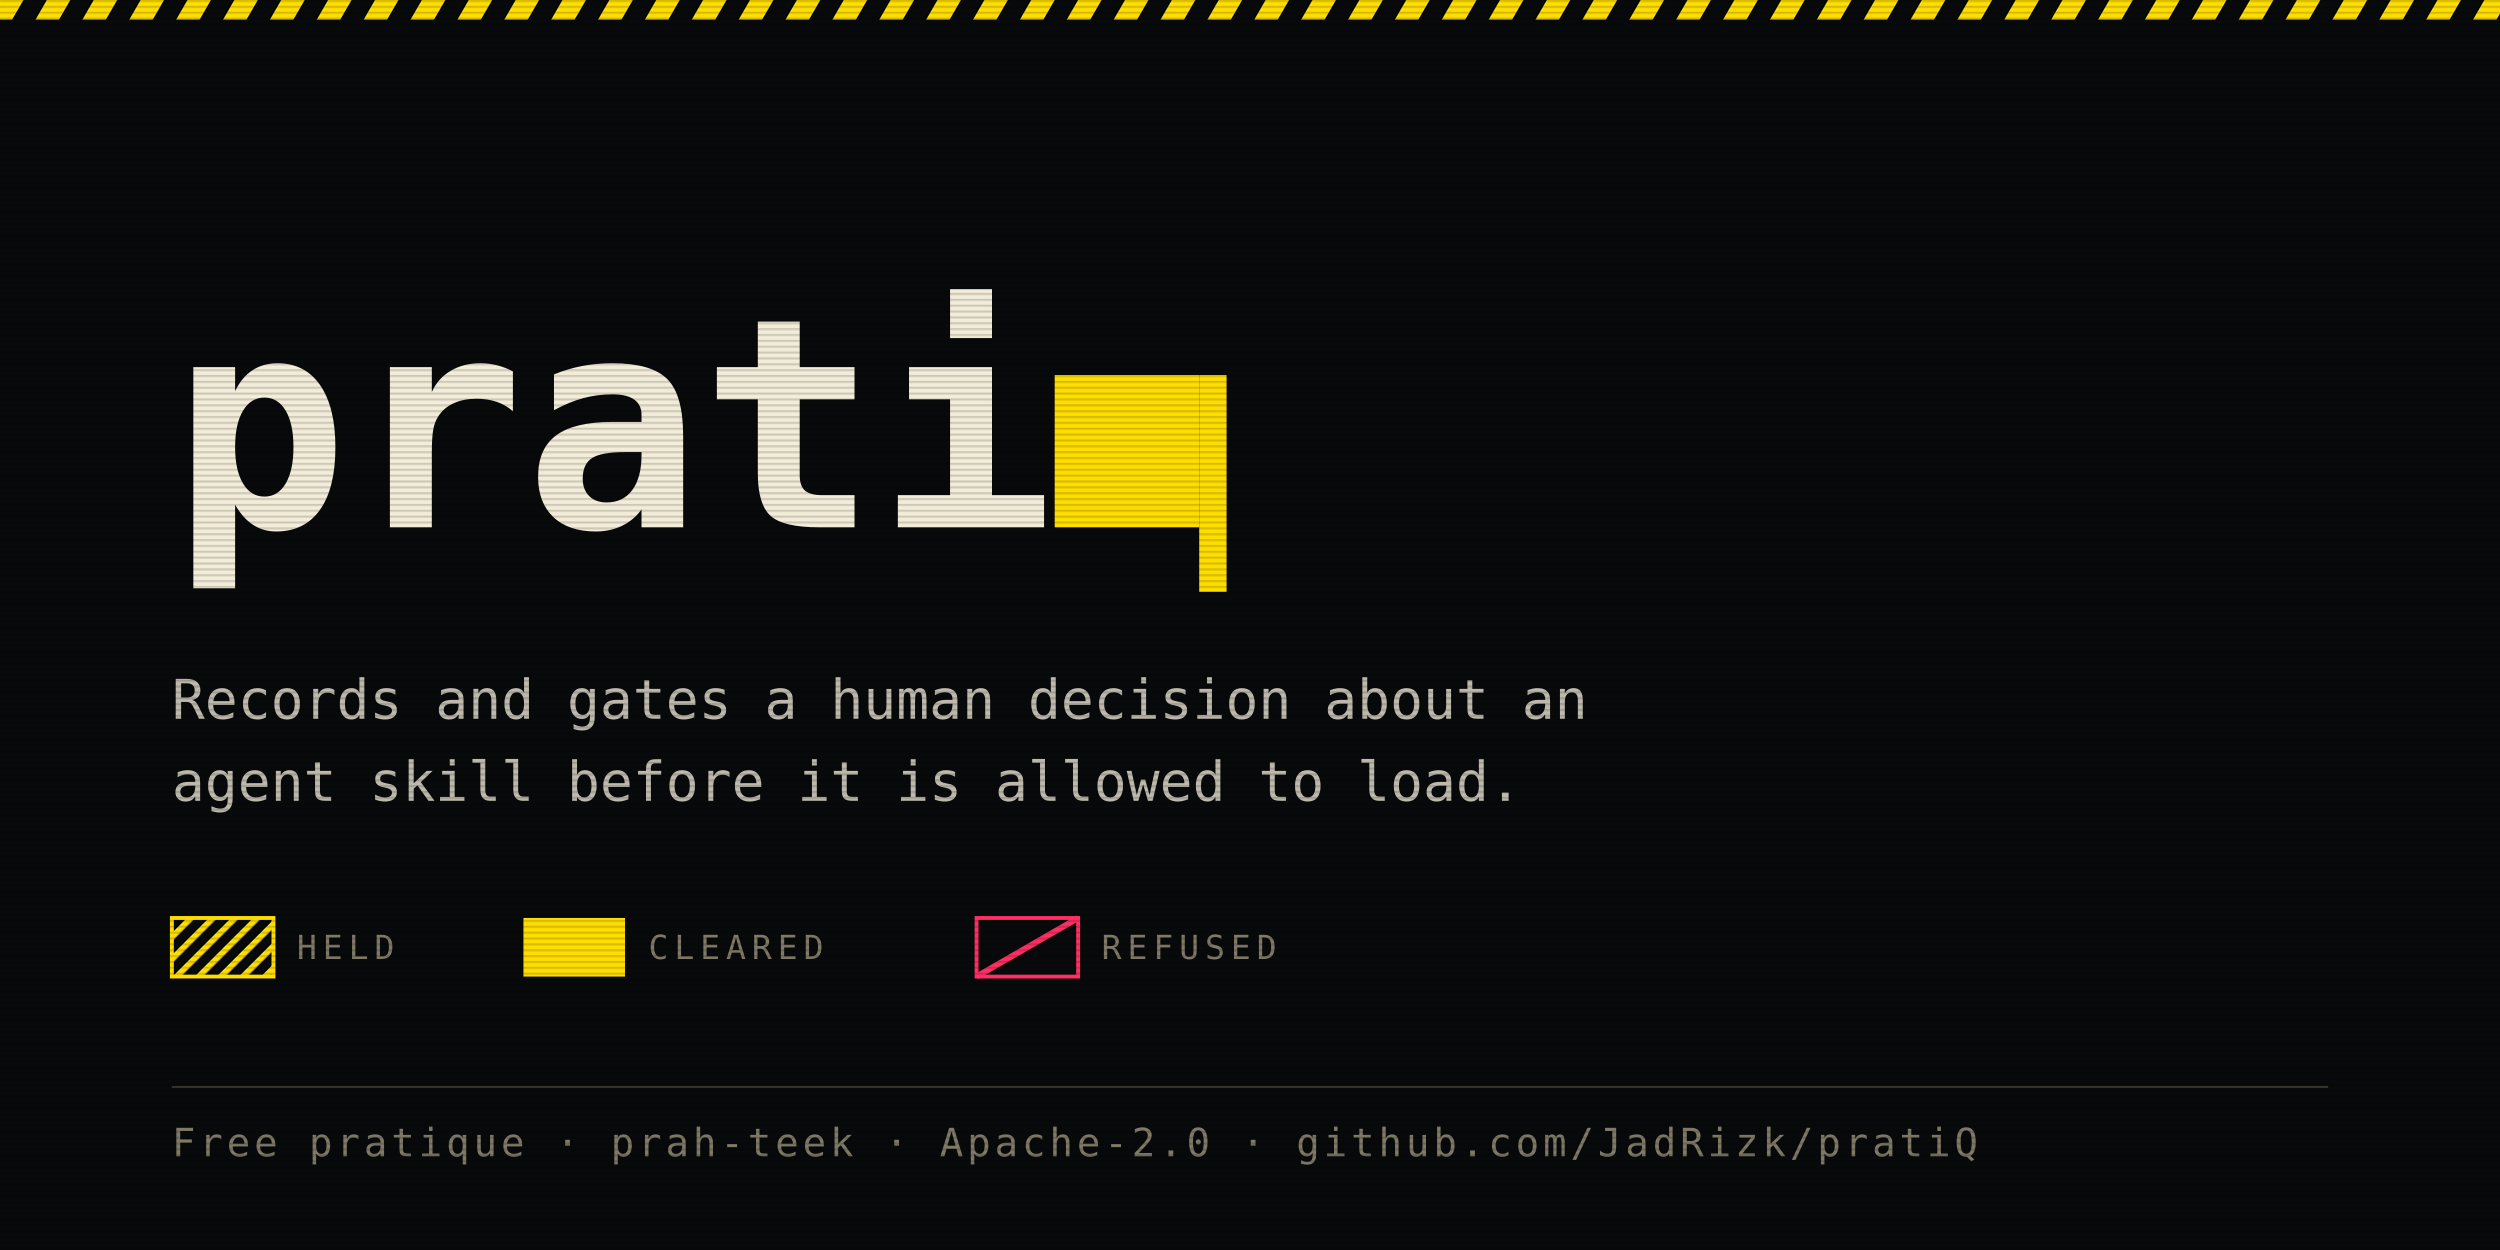
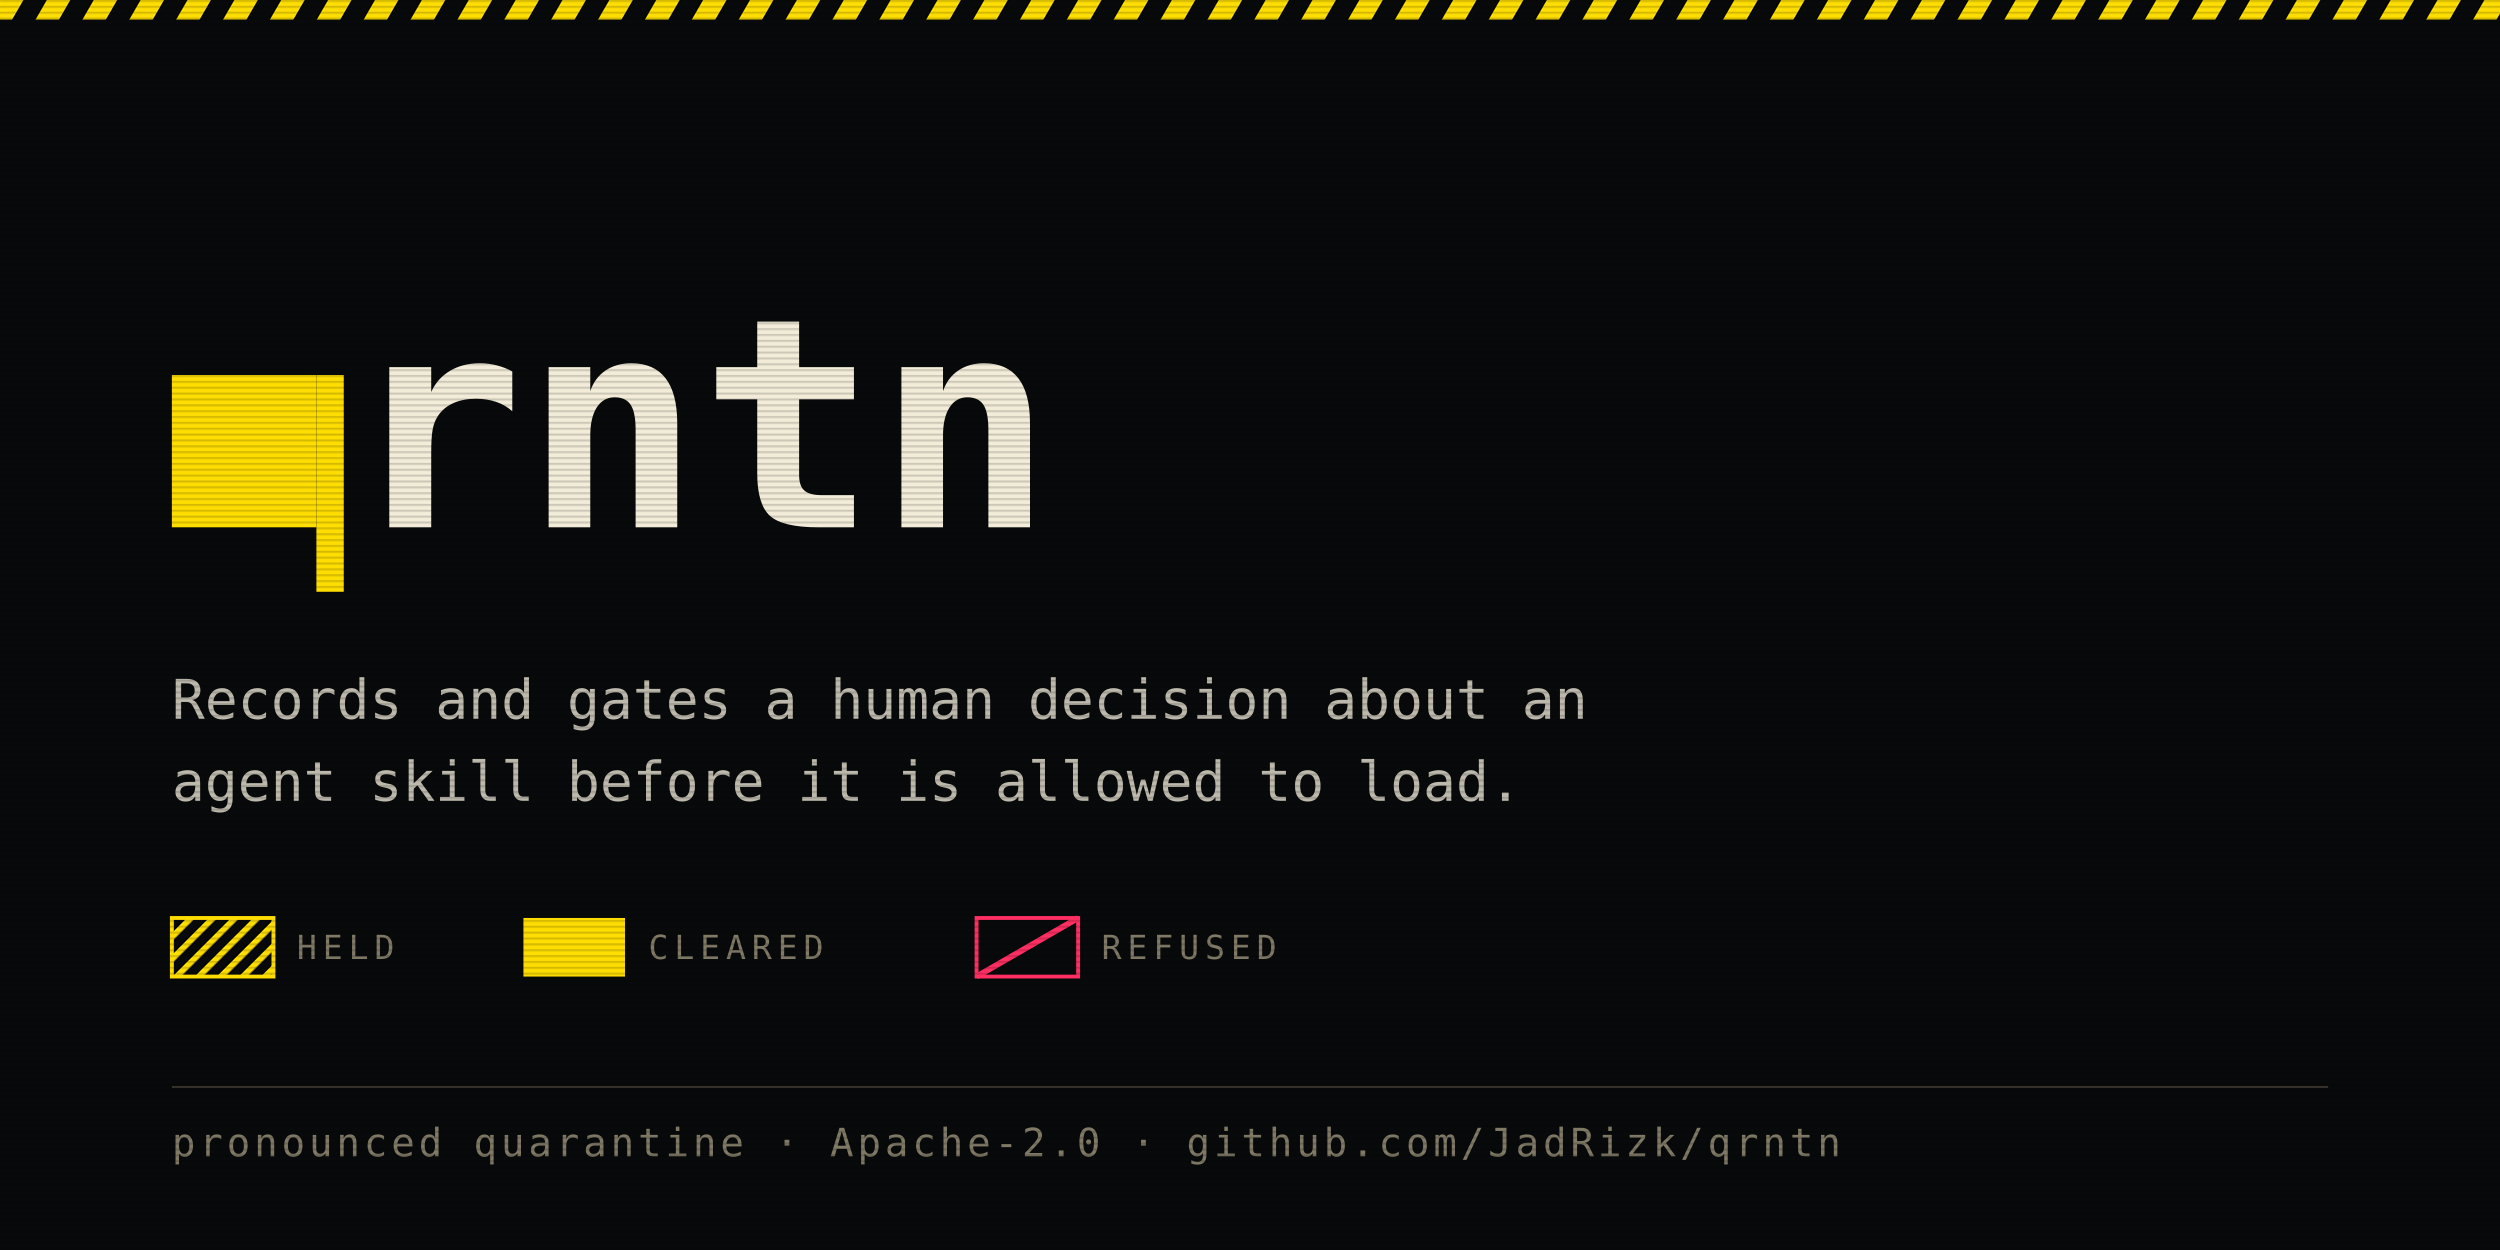
- <svg xmlns="http://www.w3.org/2000/svg" viewBox="0 0 1280 640" width="1280" height="640" role="img" aria-label="pratiq — records and gates a human decision about an agent skill before it is allowed to load">
+ <svg xmlns="http://www.w3.org/2000/svg" viewBox="0 0 1280 640" width="1280" height="640" role="img" aria-label="qrntn — records and gates a human decision about an agent skill before it is allowed to load">
  <defs>
    <pattern id="hazard" width="24" height="12" patternUnits="userSpaceOnUse" patternTransform="skewX(-30)">
      <rect width="24" height="12" fill="#08090A" />
      <rect width="12" height="12" fill="#FEDD00" />
    </pattern>
    <pattern id="hatch" width="8" height="8" patternUnits="userSpaceOnUse" patternTransform="rotate(45)">
      <rect width="8" height="8" fill="#08090A" />
      <rect width="3" height="8" fill="#FEDD00" />
    </pattern>
    <pattern id="scan" width="3" height="3" patternUnits="userSpaceOnUse">
      <rect width="3" height="1" fill="#000000" opacity="0.16" />
    </pattern>
  </defs>
  <rect width="1280" height="640" fill="#08090A" />
  <rect x="0" y="0" width="1280" height="10" fill="url(#hazard)" />
-   <text x="88" y="270" textLength="450" lengthAdjust="spacing" font-family="ui-monospace, SFMono-Regular, Menlo, Consolas, monospace" font-size="150" font-weight="600" fill="#F2ECD9">prati</text>
-   <rect x="540" y="192" width="74" height="78" fill="#FEDD00" />
-   <rect x="614" y="192" width="14" height="111" fill="#FEDD00" />
+   <rect x="88" y="192" width="74" height="78" fill="#FEDD00" />
+   <rect x="162" y="192" width="14" height="111" fill="#FEDD00" />
+   <text x="178" y="270" textLength="360" lengthAdjust="spacing" font-family="ui-monospace, SFMono-Regular, Menlo, Consolas, monospace" font-size="150" font-weight="600" fill="#F2ECD9">rntn</text>
  <text x="88" y="368" font-family="ui-monospace, SFMono-Regular, Menlo, Consolas, monospace" font-size="28" fill="#BDB9AD">Records and gates a human decision about an</text>
  <text x="88" y="410" font-family="ui-monospace, SFMono-Regular, Menlo, Consolas, monospace" font-size="28" fill="#BDB9AD">agent skill before it is allowed to load.</text>
  <g font-family="ui-monospace, SFMono-Regular, Menlo, Consolas, monospace" font-size="17" letter-spacing="3">
    <rect x="88" y="470" width="52" height="30" fill="url(#hatch)" />
    <rect x="88" y="470" width="52" height="30" fill="none" stroke="#FEDD00" stroke-width="2" />
    <text x="152" y="491" fill="#7F7966">HELD</text>
    <rect x="268" y="470" width="52" height="30" fill="#FEDD00" />
    <text x="332" y="491" fill="#7F7966">CLEARED</text>
    <rect x="500" y="470" width="52" height="30" fill="none" stroke="#FF2E63" stroke-width="2" />
    <path d="M500 500 L552 470" stroke="#FF2E63" stroke-width="3" />
    <text x="564" y="491" fill="#7F7966">REFUSED</text>
  </g>
  <rect x="88" y="556" width="1104" height="1" fill="#38352D" />
-   <text x="88" y="592" font-family="ui-monospace, SFMono-Regular, Menlo, Consolas, monospace" font-size="20" letter-spacing="2" fill="#7F7966">Free pratique · prah-teek · Apache-2.0 · github.com/JadRizk/pratiQ</text>
+   <text x="88" y="592" font-family="ui-monospace, SFMono-Regular, Menlo, Consolas, monospace" font-size="20" letter-spacing="2" fill="#7F7966">pronounced quarantine · Apache-2.0 · github.com/JadRizk/qrntn</text>
  <rect width="1280" height="640" fill="url(#scan)" />
</svg>
